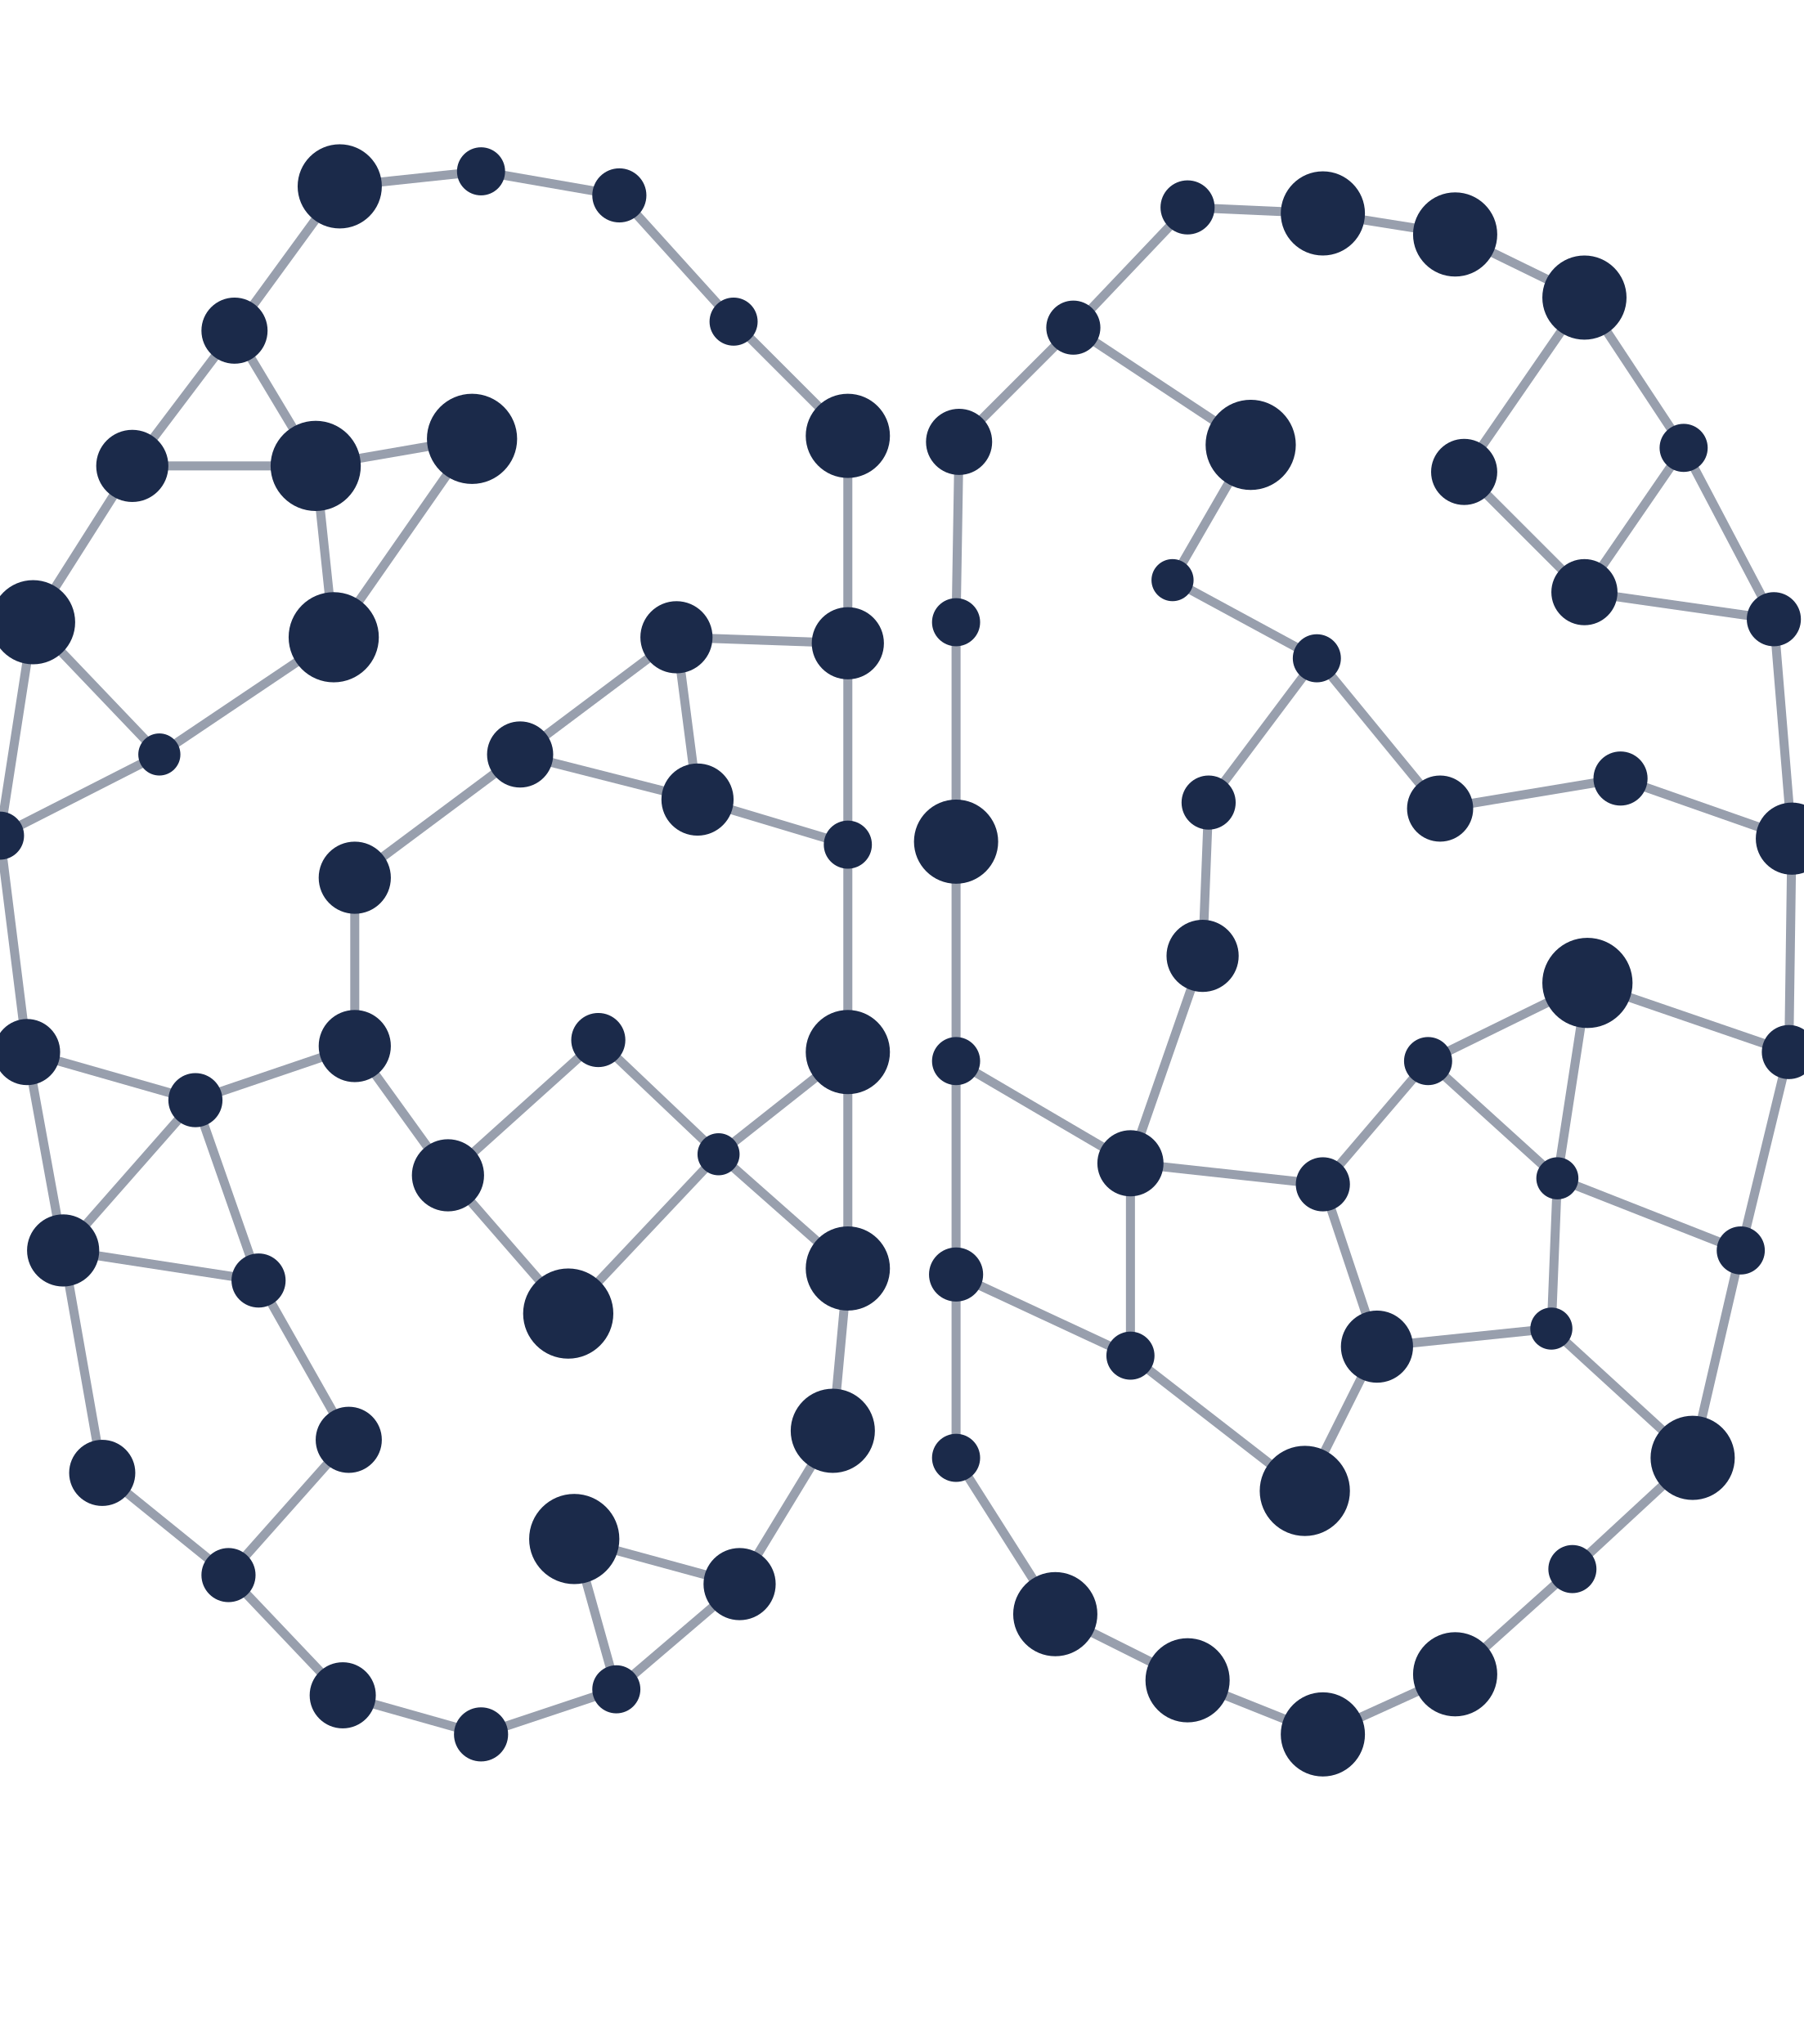
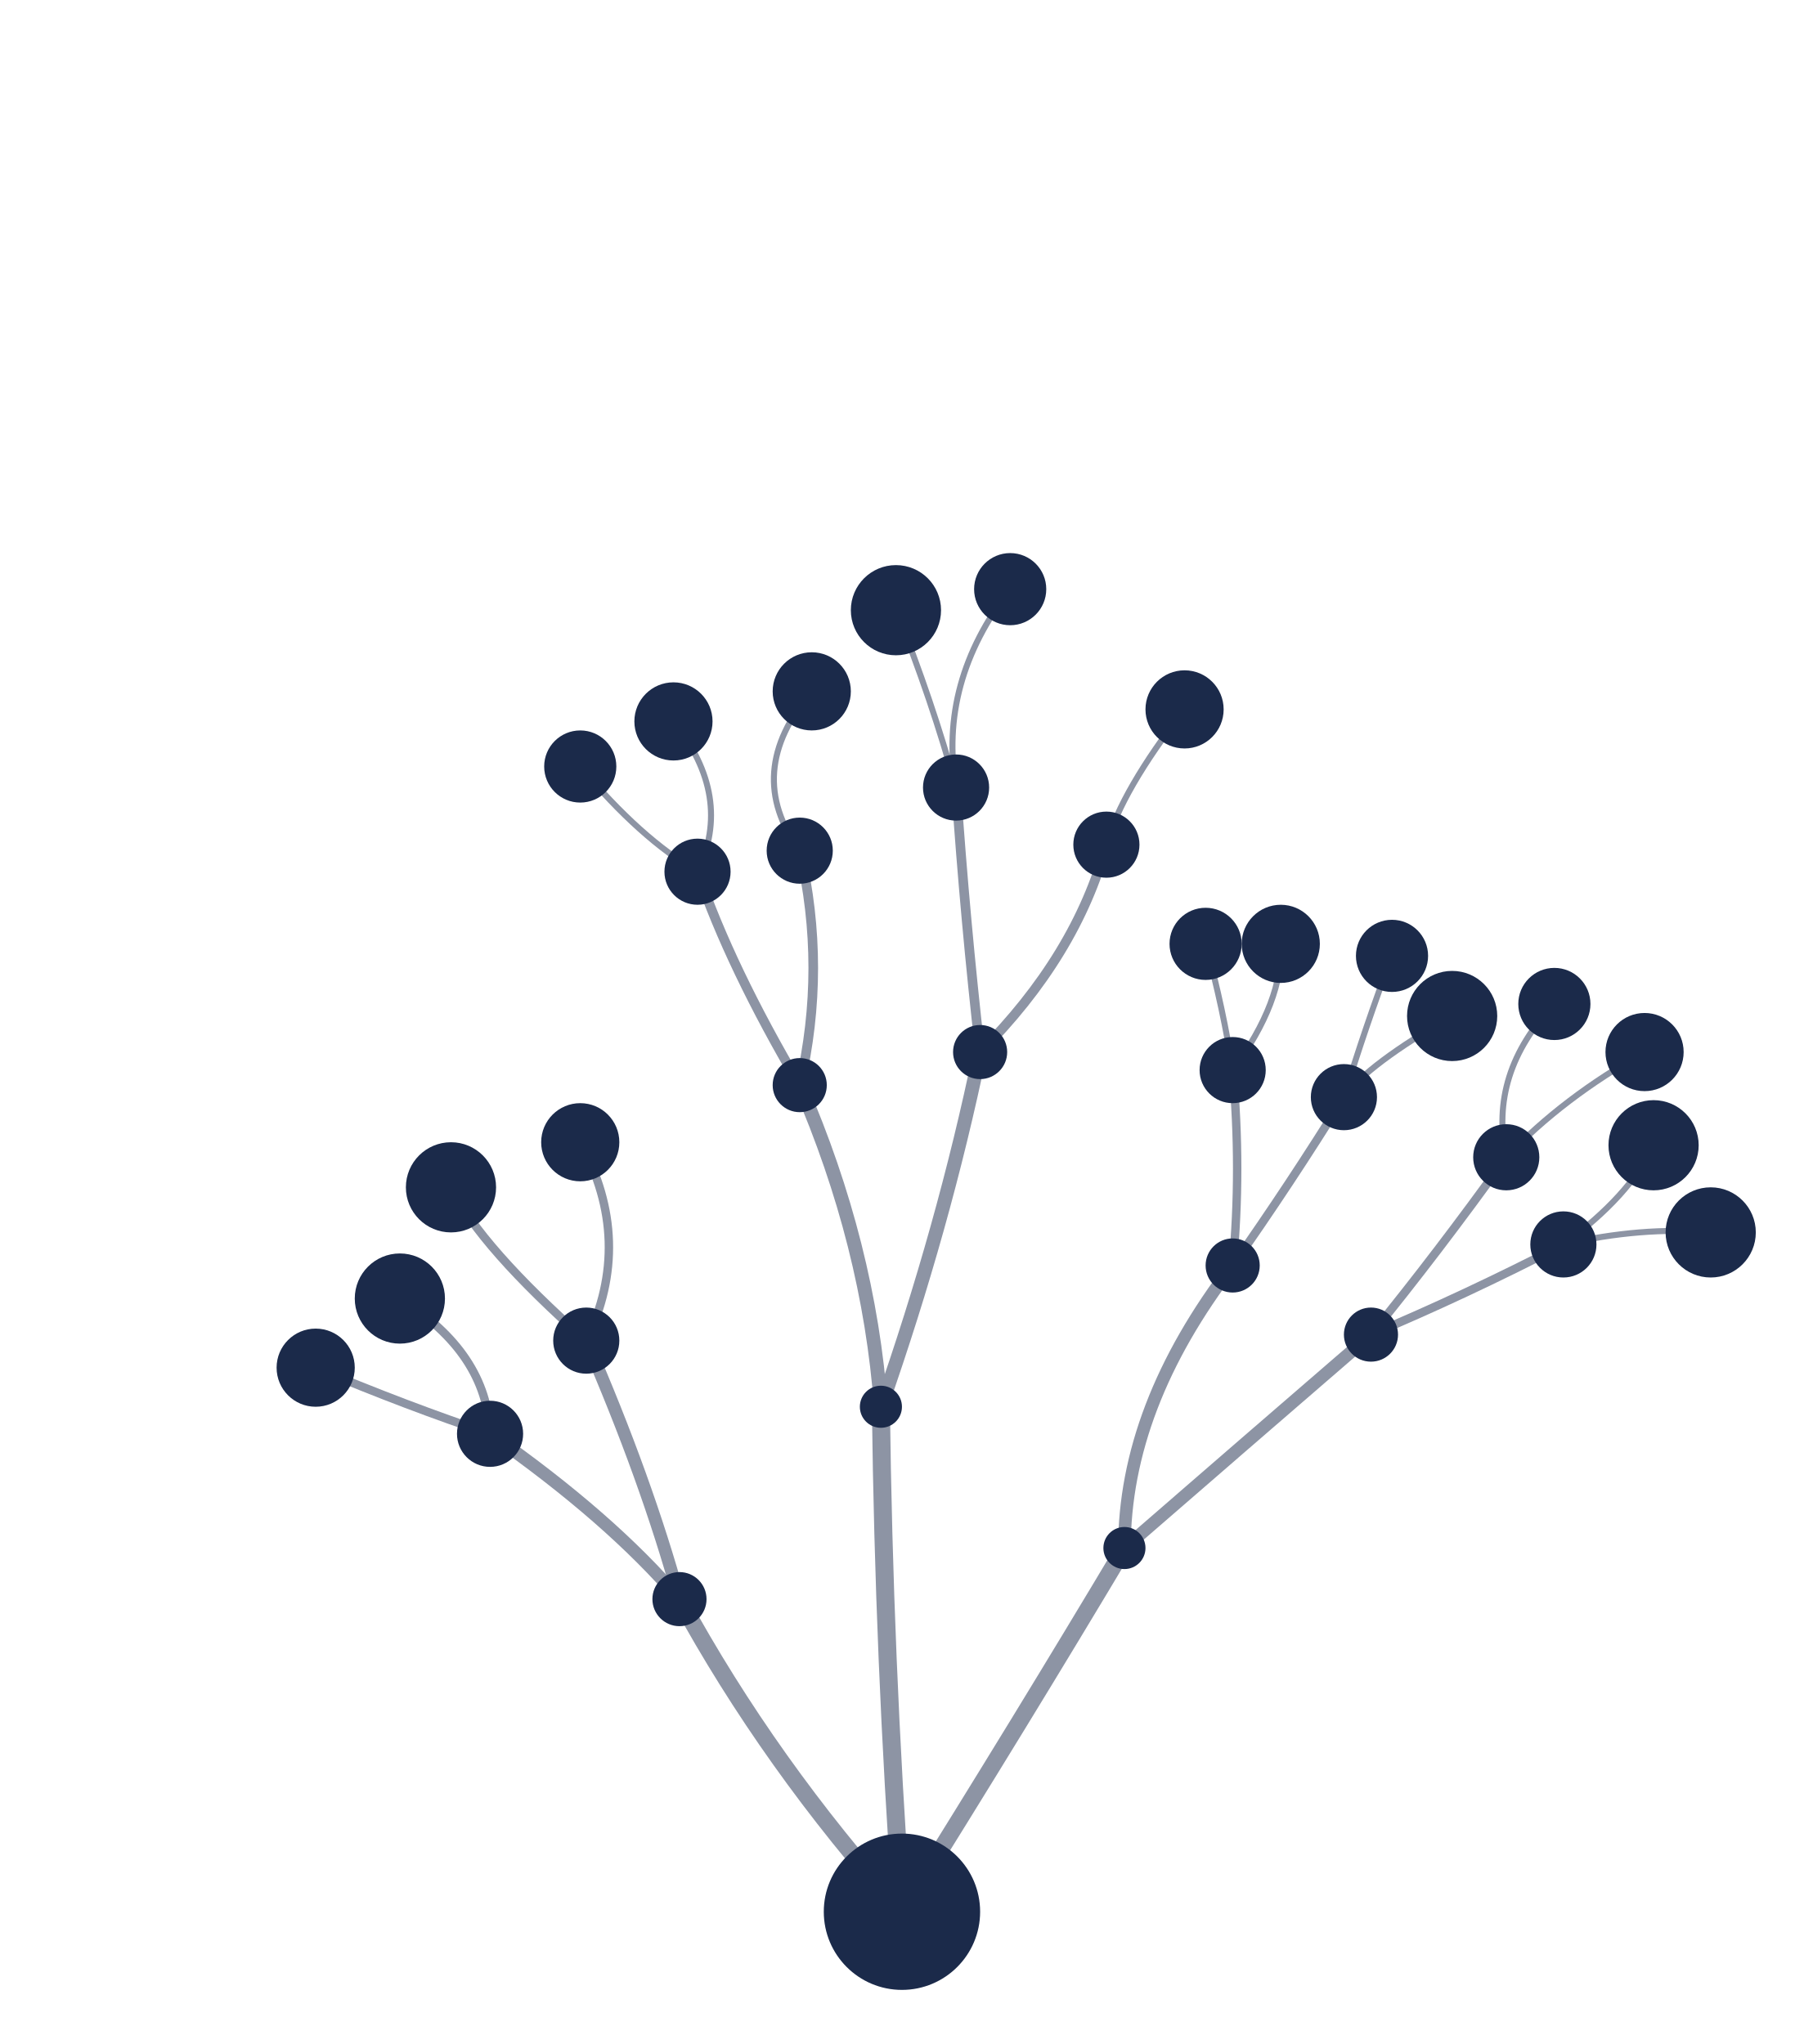
<svg xmlns="http://www.w3.org/2000/svg" viewBox="0 0 600 680" width="600" height="680">
-   <g stroke="#1B2A4A" stroke-width="3" opacity="0.45">
-     <line x1="160" y1="57" x2="206" y2="65" />
-     <line x1="160" y1="57" x2="113" y2="62" />
-     <line x1="206" y1="65" x2="244" y2="107" />
-     <line x1="244" y1="107" x2="282" y2="145" />
-     <line x1="282" y1="145" x2="282" y2="214" />
-     <line x1="282" y1="214" x2="282" y2="281" />
-     <line x1="282" y1="214" x2="225" y2="212" />
-     <line x1="282" y1="281" x2="282" y2="350" />
-     <line x1="282" y1="281" x2="232" y2="266" />
-     <line x1="282" y1="350" x2="282" y2="422" />
-     <line x1="282" y1="350" x2="239" y2="384" />
-     <line x1="282" y1="422" x2="277" y2="476" />
-     <line x1="282" y1="422" x2="239" y2="384" />
-     <line x1="277" y1="476" x2="246" y2="527" />
-     <line x1="246" y1="527" x2="205" y2="562" />
-     <line x1="246" y1="527" x2="191" y2="512" />
-     <line x1="205" y1="562" x2="160" y2="577" />
-     <line x1="205" y1="562" x2="191" y2="512" />
-     <line x1="160" y1="577" x2="114" y2="564" />
-     <line x1="114" y1="564" x2="76" y2="524" />
-     <line x1="76" y1="524" x2="34" y2="490" />
-     <line x1="76" y1="524" x2="116" y2="479" />
-     <line x1="34" y1="490" x2="21" y2="416" />
-     <line x1="21" y1="416" x2="9" y2="350" />
-     <line x1="21" y1="416" x2="86" y2="426" />
-     <line x1="21" y1="416" x2="65" y2="366" />
-     <line x1="9" y1="350" x2="0" y2="278" />
-     <line x1="9" y1="350" x2="65" y2="366" />
-     <line x1="0" y1="278" x2="11" y2="207" />
-     <line x1="0" y1="278" x2="53" y2="251" />
-     <line x1="11" y1="207" x2="44" y2="155" />
-     <line x1="11" y1="207" x2="53" y2="251" />
-     <line x1="44" y1="155" x2="78" y2="110" />
-     <line x1="44" y1="155" x2="105" y2="155" />
-     <line x1="78" y1="110" x2="113" y2="62" />
-     <line x1="78" y1="110" x2="105" y2="155" />
-     <line x1="189" y1="437" x2="239" y2="384" />
-     <line x1="189" y1="437" x2="149" y2="391" />
-     <line x1="239" y1="384" x2="199" y2="346" />
-     <line x1="86" y1="426" x2="116" y2="479" />
-     <line x1="86" y1="426" x2="65" y2="366" />
-     <line x1="105" y1="155" x2="157" y2="146" />
-     <line x1="105" y1="155" x2="111" y2="212" />
-     <line x1="53" y1="251" x2="111" y2="212" />
-     <line x1="157" y1="146" x2="111" y2="212" />
-     <line x1="225" y1="212" x2="232" y2="266" />
-     <line x1="225" y1="212" x2="173" y2="251" />
-     <line x1="65" y1="366" x2="118" y2="348" />
-     <line x1="232" y1="266" x2="173" y2="251" />
-     <line x1="199" y1="346" x2="149" y2="391" />
-     <line x1="149" y1="391" x2="118" y2="348" />
-     <line x1="118" y1="292" x2="173" y2="251" />
-     <line x1="118" y1="292" x2="118" y2="348" />
-     <line x1="440" y1="71" x2="484" y2="78" />
-     <line x1="440" y1="71" x2="395" y2="69" />
-     <line x1="484" y1="78" x2="527" y2="99" />
-     <line x1="527" y1="99" x2="560" y2="149" />
-     <line x1="527" y1="99" x2="487" y2="157" />
-     <line x1="560" y1="149" x2="590" y2="206" />
-     <line x1="560" y1="149" x2="527" y2="197" />
-     <line x1="590" y1="206" x2="596" y2="279" />
-     <line x1="590" y1="206" x2="527" y2="197" />
-     <line x1="596" y1="279" x2="595" y2="350" />
-     <line x1="596" y1="279" x2="539" y2="259" />
-     <line x1="595" y1="350" x2="579" y2="416" />
-     <line x1="595" y1="350" x2="528" y2="327" />
-     <line x1="579" y1="416" x2="563" y2="485" />
-     <line x1="579" y1="416" x2="518" y2="392" />
-     <line x1="563" y1="485" x2="523" y2="522" />
-     <line x1="563" y1="485" x2="516" y2="442" />
-     <line x1="523" y1="522" x2="484" y2="557" />
-     <line x1="484" y1="557" x2="440" y2="577" />
-     <line x1="440" y1="577" x2="395" y2="559" />
-     <line x1="395" y1="559" x2="351" y2="537" />
-     <line x1="351" y1="537" x2="318" y2="485" />
-     <line x1="318" y1="485" x2="318" y2="424" />
-     <line x1="318" y1="424" x2="318" y2="353" />
-     <line x1="318" y1="424" x2="376" y2="451" />
-     <line x1="318" y1="353" x2="318" y2="280" />
-     <line x1="318" y1="353" x2="376" y2="387" />
-     <line x1="318" y1="280" x2="318" y2="207" />
-     <line x1="318" y1="207" x2="319" y2="147" />
-     <line x1="319" y1="147" x2="357" y2="109" />
-     <line x1="357" y1="109" x2="395" y2="69" />
-     <line x1="357" y1="109" x2="416" y2="148" />
-     <line x1="518" y1="392" x2="516" y2="442" />
-     <line x1="518" y1="392" x2="528" y2="327" />
-     <line x1="518" y1="392" x2="475" y2="353" />
-     <line x1="390" y1="193" x2="416" y2="148" />
-     <line x1="390" y1="193" x2="438" y2="219" />
-     <line x1="539" y1="259" x2="479" y2="269" />
-     <line x1="376" y1="451" x2="434" y2="496" />
-     <line x1="376" y1="451" x2="376" y2="387" />
-     <line x1="458" y1="448" x2="516" y2="442" />
-     <line x1="458" y1="448" x2="434" y2="496" />
-     <line x1="458" y1="448" x2="440" y2="394" />
-     <line x1="487" y1="157" x2="527" y2="197" />
-     <line x1="528" y1="327" x2="475" y2="353" />
-     <line x1="376" y1="387" x2="400" y2="318" />
-     <line x1="376" y1="387" x2="440" y2="394" />
-     <line x1="400" y1="318" x2="402" y2="267" />
-     <line x1="479" y1="269" x2="438" y2="219" />
-     <line x1="440" y1="394" x2="475" y2="353" />
-     <line x1="438" y1="219" x2="402" y2="267" />
+   <g fill="none" stroke="#1B2A4A" opacity="0.5" stroke-linecap="round">
+     <path d="M 300 636 Q 256 587 226 532" stroke-width="5.6" />
+     <path d="M 226 532 Q 215 492 195 446" stroke-width="4.2" />
+     <path d="M 195 446 Q 211 413 193 380" stroke-width="2.8" />
+     <path d="M 195 446 Q 160 415 150 395" stroke-width="2.8" />
+     <path d="M 226 532 Q 203 505 163 477" stroke-width="4.2" />
+     <path d="M 163 477 Q 162 450 133 432" stroke-width="2.8" />
+     <path d="M 163 477 Q 136 468 105 455" stroke-width="2.8" />
+     <path d="M 300 636 Q 294 552 293 468" stroke-width="6.0" />
+     <path d="M 293 468 Q 314 408 326 350" stroke-width="4.6" />
+     <path d="M 326 350 Q 358 318 368 281" stroke-width="3.2" />
+     <path d="M 368 281 Q 373 263 394 236" stroke-width="2.0" />
+     <path d="M 326 350 Q 321 306 318 262" stroke-width="3.2" />
+     <path d="M 318 262 Q 312 227 336 196" stroke-width="2.0" />
+     <path d="M 318 262 Q 310 233 298 203" stroke-width="2.0" />
+     <path d="M 293 468 Q 289 414 266 361" stroke-width="4.6" />
+     <path d="M 266 361 Q 275 322 266 283" stroke-width="3.2" />
+     <path d="M 266 283 Q 247 257 270 230" stroke-width="2.0" />
+     <path d="M 266 361 Q 243 322 232 290" stroke-width="3.2" />
+     <path d="M 232 290 Q 244 265 224 240" stroke-width="2.0" />
+     <path d="M 232 290 Q 213 279 193 255" stroke-width="2.0" />
+     <path d="M 300 636 Q 340 572 374 515" stroke-width="5.6" />
+     <path d="M 374 515 Q 412 482 456 444" stroke-width="4.2" />
+     <path d="M 456 444 Q 487 431 520 414" stroke-width="2.8" />
+     <path d="M 520 414 Q 546 408 569 410" stroke-width="2.0" />
+     <path d="M 520 414 Q 542 398 550 381" stroke-width="2.0" />
+     <path d="M 456 444 Q 478 417 501 385" stroke-width="2.8" />
+     <path d="M 501 385 Q 520 365 547 350" stroke-width="2.0" />
+     <path d="M 501 385 Q 495 357 517 334" stroke-width="2.0" />
+     <path d="M 374 515 Q 374 468 410 421" stroke-width="4.2" />
+     <path d="M 410 421 Q 429 394 447 365" stroke-width="2.8" />
+     <path d="M 447 365 Q 455 354 483 338" stroke-width="2.0" />
+     <path d="M 447 365 Q 454 342 463 318" stroke-width="2.0" />
+     <path d="M 410 421 Q 413 389 410 356" stroke-width="2.8" />
+     <path d="M 410 356 Q 427 333 426 314" stroke-width="2.0" />
+     <path d="M 410 356 Q 407 336 401 314" stroke-width="2.0" />
  </g>
  <g fill="#1B2A4A">
-     <circle cx="160" cy="57" r="8" />
-     <circle cx="206" cy="65" r="9" />
-     <circle cx="244" cy="107" r="8" />
-     <circle cx="282" cy="145" r="14" />
-     <circle cx="282" cy="214" r="12" />
-     <circle cx="282" cy="281" r="8" />
-     <circle cx="282" cy="350" r="14" />
-     <circle cx="282" cy="422" r="14" />
-     <circle cx="277" cy="476" r="14" />
-     <circle cx="246" cy="527" r="12" />
-     <circle cx="205" cy="562" r="8" />
-     <circle cx="160" cy="577" r="9" />
-     <circle cx="114" cy="564" r="11" />
-     <circle cx="76" cy="524" r="9" />
-     <circle cx="34" cy="490" r="11" />
-     <circle cx="21" cy="416" r="12" />
-     <circle cx="9" cy="350" r="11" />
-     <circle cx="0" cy="278" r="8" />
-     <circle cx="11" cy="207" r="14" />
-     <circle cx="44" cy="155" r="12" />
-     <circle cx="78" cy="110" r="11" />
-     <circle cx="113" cy="62" r="14" />
-     <circle cx="189" cy="437" r="15" />
-     <circle cx="239" cy="384" r="7" />
-     <circle cx="86" cy="426" r="9" />
-     <circle cx="105" cy="155" r="15" />
-     <circle cx="53" cy="251" r="7" />
-     <circle cx="191" cy="512" r="15" />
-     <circle cx="116" cy="479" r="11" />
-     <circle cx="157" cy="146" r="15" />
-     <circle cx="225" cy="212" r="12" />
-     <circle cx="111" cy="212" r="15" />
-     <circle cx="65" cy="366" r="9" />
-     <circle cx="232" cy="266" r="12" />
-     <circle cx="199" cy="346" r="9" />
-     <circle cx="149" cy="391" r="12" />
-     <circle cx="118" cy="292" r="12" />
-     <circle cx="173" cy="251" r="11" />
-     <circle cx="118" cy="348" r="12" />
-     <circle cx="440" cy="71" r="14" />
-     <circle cx="484" cy="78" r="14" />
-     <circle cx="527" cy="99" r="14" />
-     <circle cx="560" cy="149" r="8" />
-     <circle cx="590" cy="206" r="9" />
-     <circle cx="596" cy="279" r="12" />
-     <circle cx="595" cy="350" r="9" />
-     <circle cx="579" cy="416" r="8" />
-     <circle cx="563" cy="485" r="14" />
-     <circle cx="523" cy="522" r="8" />
-     <circle cx="484" cy="557" r="14" />
-     <circle cx="440" cy="577" r="14" />
-     <circle cx="395" cy="559" r="14" />
-     <circle cx="351" cy="537" r="14" />
-     <circle cx="318" cy="485" r="8" />
-     <circle cx="318" cy="424" r="9" />
-     <circle cx="318" cy="353" r="8" />
-     <circle cx="318" cy="280" r="14" />
-     <circle cx="318" cy="207" r="8" />
-     <circle cx="319" cy="147" r="11" />
-     <circle cx="357" cy="109" r="9" />
-     <circle cx="395" cy="69" r="9" />
-     <circle cx="518" cy="392" r="7" />
-     <circle cx="390" cy="193" r="7" />
-     <circle cx="539" cy="259" r="9" />
-     <circle cx="376" cy="451" r="8" />
-     <circle cx="458" cy="448" r="12" />
-     <circle cx="516" cy="442" r="7" />
-     <circle cx="416" cy="148" r="15" />
-     <circle cx="487" cy="157" r="11" />
-     <circle cx="434" cy="496" r="15" />
-     <circle cx="527" cy="197" r="11" />
-     <circle cx="528" cy="327" r="15" />
-     <circle cx="376" cy="387" r="11" />
-     <circle cx="400" cy="318" r="12" />
-     <circle cx="479" cy="269" r="11" />
-     <circle cx="440" cy="394" r="9" />
-     <circle cx="438" cy="219" r="8" />
-     <circle cx="402" cy="267" r="9" />
-     <circle cx="475" cy="353" r="8" />
+     <circle cx="300" cy="636" r="26" />
+     <circle cx="226" cy="532" r="9" />
+     <circle cx="195" cy="446" r="11" />
+     <circle cx="193" cy="380" r="13" />
+     <circle cx="150" cy="395" r="15" />
+     <circle cx="163" cy="477" r="11" />
+     <circle cx="133" cy="432" r="15" />
+     <circle cx="105" cy="455" r="13" />
+     <circle cx="293" cy="468" r="7" />
+     <circle cx="326" cy="350" r="9" />
+     <circle cx="368" cy="281" r="11" />
+     <circle cx="394" cy="236" r="13" />
+     <circle cx="318" cy="262" r="11" />
+     <circle cx="336" cy="196" r="12" />
+     <circle cx="298" cy="203" r="15" />
+     <circle cx="266" cy="361" r="9" />
+     <circle cx="266" cy="283" r="11" />
+     <circle cx="270" cy="230" r="13" />
+     <circle cx="232" cy="290" r="11" />
+     <circle cx="224" cy="240" r="13" />
+     <circle cx="193" cy="255" r="12" />
+     <circle cx="374" cy="515" r="7" />
+     <circle cx="456" cy="444" r="9" />
+     <circle cx="520" cy="414" r="11" />
+     <circle cx="569" cy="410" r="15" />
+     <circle cx="550" cy="381" r="15" />
+     <circle cx="501" cy="385" r="11" />
+     <circle cx="547" cy="350" r="13" />
+     <circle cx="517" cy="334" r="12" />
+     <circle cx="410" cy="421" r="9" />
+     <circle cx="447" cy="365" r="11" />
+     <circle cx="483" cy="338" r="15" />
+     <circle cx="463" cy="318" r="12" />
+     <circle cx="410" cy="356" r="11" />
+     <circle cx="426" cy="314" r="13" />
+     <circle cx="401" cy="314" r="12" />
  </g>
</svg>
